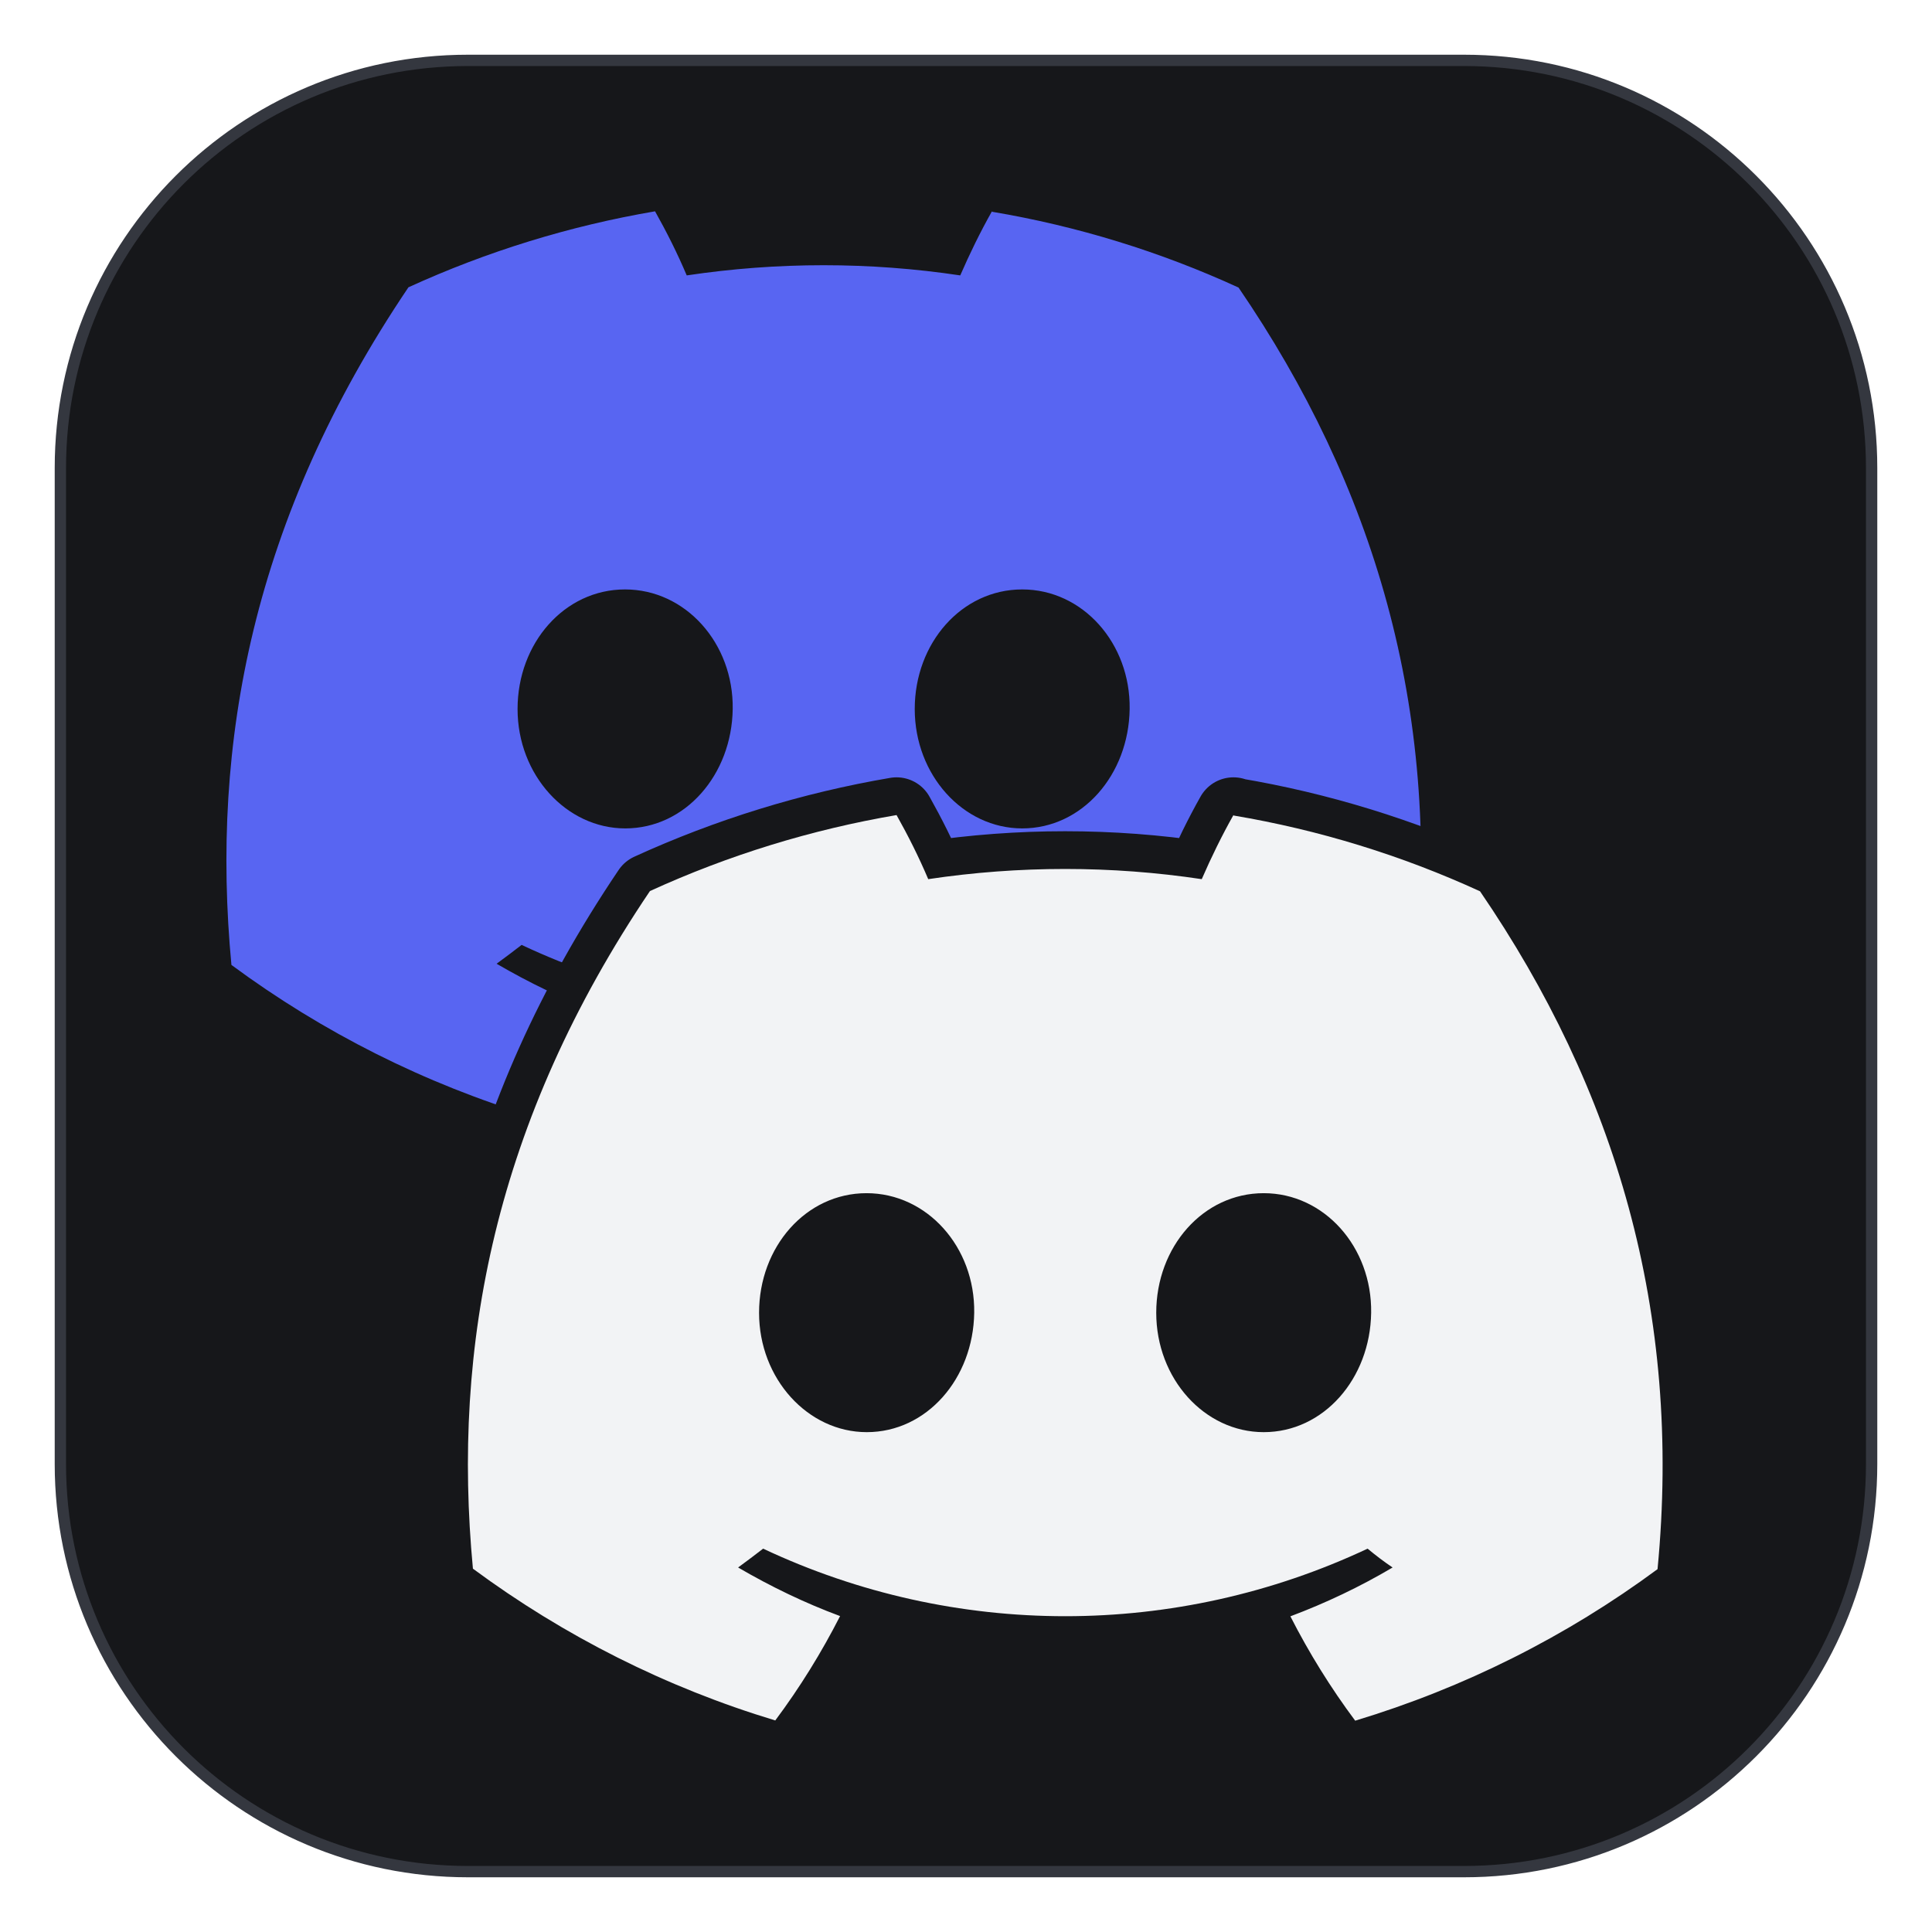
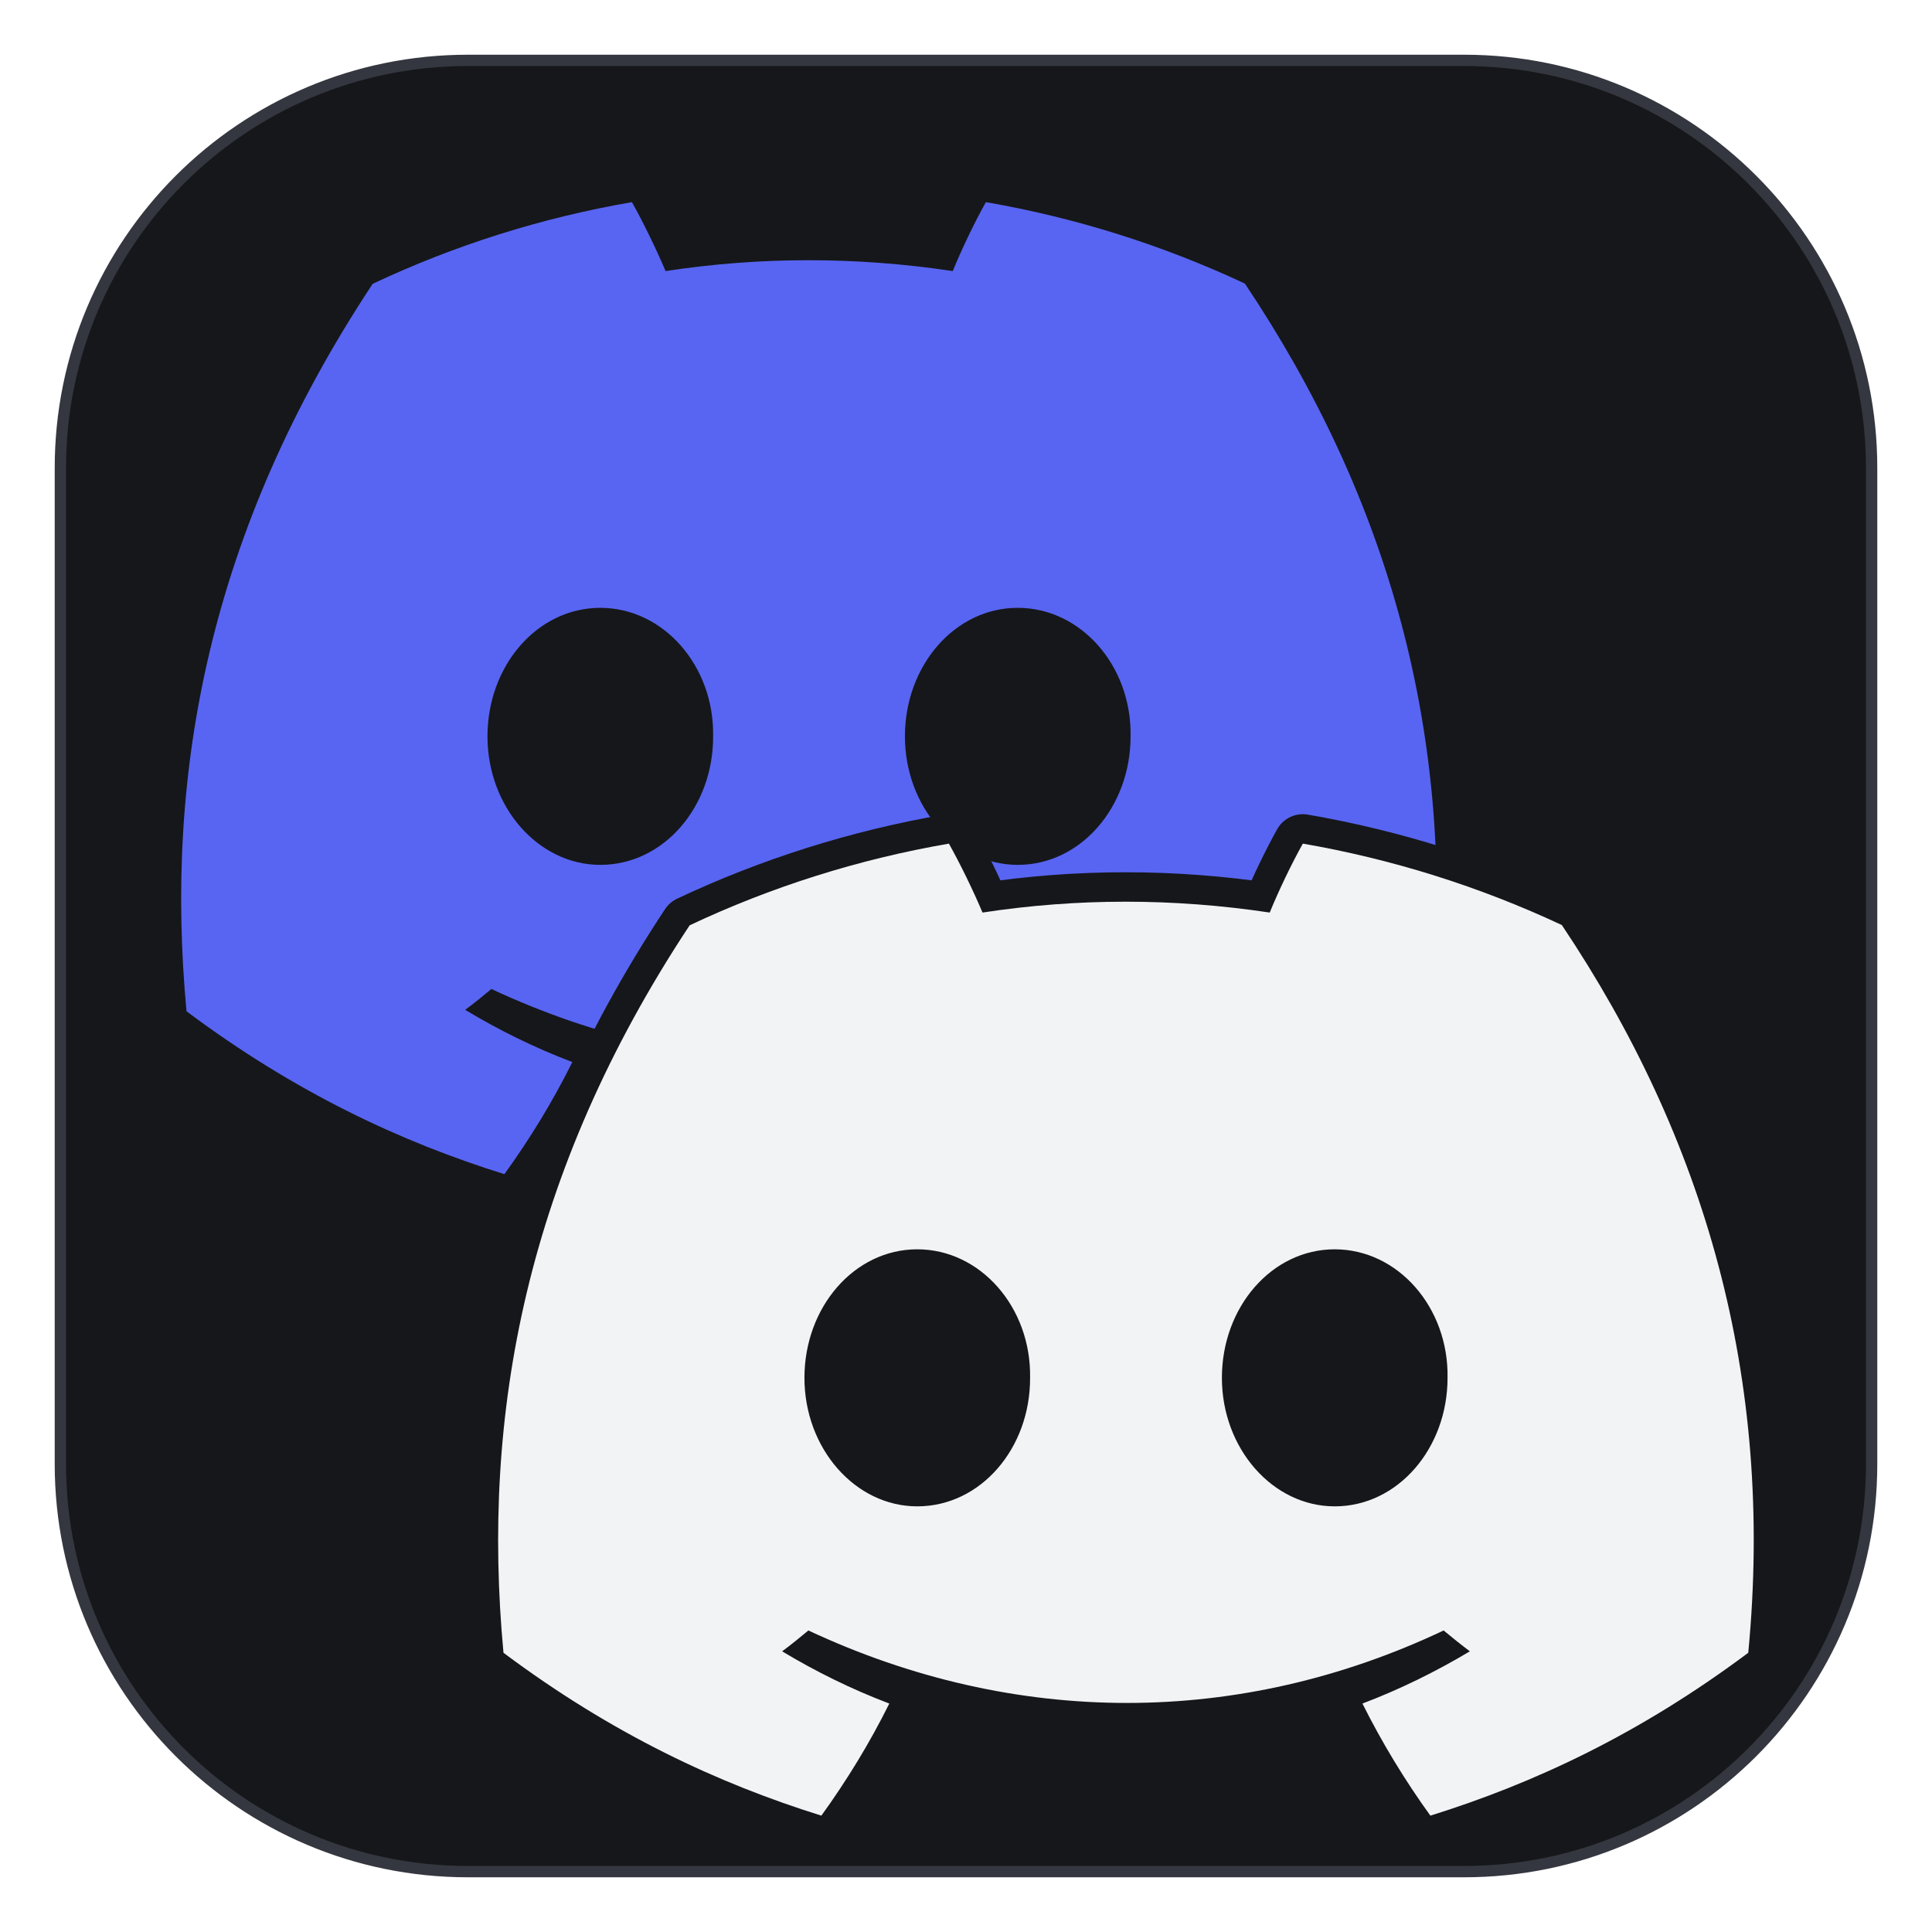
<svg xmlns="http://www.w3.org/2000/svg" width="1024" height="1024" viewBox="0 0 256 256">
  <defs>
-     <path id="discord" d="M40.575 0C39.956 1.099 39.401 2.235 38.895 3.397C34.097 2.677 29.21 2.677 24.398 3.397C23.906 2.235 23.337 1.099 22.719 0C18.21 0.77 13.816 2.122 9.648 4.028C1.39 16.265 -0.846 28.186 0.266 39.943C5.102 43.517 10.52 46.245 16.291 47.987C17.592 46.245 18.741 44.388 19.726 42.456C17.857 41.762 16.051 40.89 14.321 39.88C14.775 39.552 15.217 39.211 15.647 38.882C25.787 43.656 37.532 43.656 47.685 38.882C48.114 39.236 48.556 39.577 49.011 39.88C47.281 40.903 45.475 41.762 43.593 42.469C44.578 44.401 45.727 46.257 47.028 48C52.799 46.257 58.217 43.542 63.053 39.968C64.367 26.33 60.806 14.51 53.645 4.041C49.49 2.134 45.096 0.783 40.588 0.025L40.575 0ZM21.14 32.707C18.021 32.707 15.432 29.878 15.432 26.38C15.432 22.882 17.92 20.041 21.128 20.041C24.335 20.041 26.886 22.895 26.835 26.38C26.785 29.866 24.322 32.707 21.14 32.707ZM42.179 32.707C39.047 32.707 36.483 29.878 36.483 26.38C36.483 22.882 38.971 20.041 42.179 20.041C45.386 20.041 47.925 22.895 47.874 26.38C47.824 29.866 45.361 32.707 42.179 32.707Z" />
+     <path id="discord" d="M433.7 91a416.5 416.5 0 0 0-105.6-33.2c-4.6 8.2-9.9 19.3-13.5 28.1-39.4-5.9-78.4-5.9-117.1 0-3.7-8.8-9.1-19.9-13.7-28.1-37.1 6.4-72.6 17.7-105.7 33.3-66.8 101-85 199.5-75.9 296.6 44.3 33.1 87.3 53.2 129.6 66.4 10.4-14.4 19.7-29.6 27.7-45.7-15.3-5.8-29.9-13-43.7-21.3 3.7-2.7 7.2-5.6 10.7-8.5 84.2 39.4 175.8 39.4 259 0 3.5 2.9 7.1 5.8 10.7 8.5-13.9 8.3-28.5 15.5-43.8 21.3 8 16 17.3 31.3 27.7 45.7 42.3-13.2 85.3-33.3 129.6-66.4 10.8-112.5-18-210.1-76-296.7M170.9 328c-25.3 0-46-23.6-46-52.4s20.3-52.4 46-52.4 46.5 23.6 46 52.4c.1 28.8-20.2 52.4-46 52.4m170.2 0c-25.3 0-46-23.6-46-52.4s20.3-52.4 46-52.4 46.5 23.6 46 52.4c0 28.8-20.3 52.4-46 52.4" />
  </defs>
  <rect x="8" y="8" width="240" height="240" rx="54" fill="#16171A" stroke="#34373F" stroke-width="1.5" />
-   <use href="#discord" transform="translate(30 28) scale(2.5)" fill="#5865F2" />
-   <use href="#discord" transform="translate(62 108) scale(2.5)" fill="#F2F3F5" stroke="#16171A" stroke-width="4" stroke-linejoin="round" paint-order="stroke fill" />
+   <use href="#discord" transform="translate(24 8) scale(0.325)" fill="#5865F2" />
+   <use href="#discord" transform="translate(66 93) scale(0.325)" fill="#F2F3F5" stroke="#16171A" stroke-width="24" stroke-linejoin="round" paint-order="stroke fill" />
</svg>
